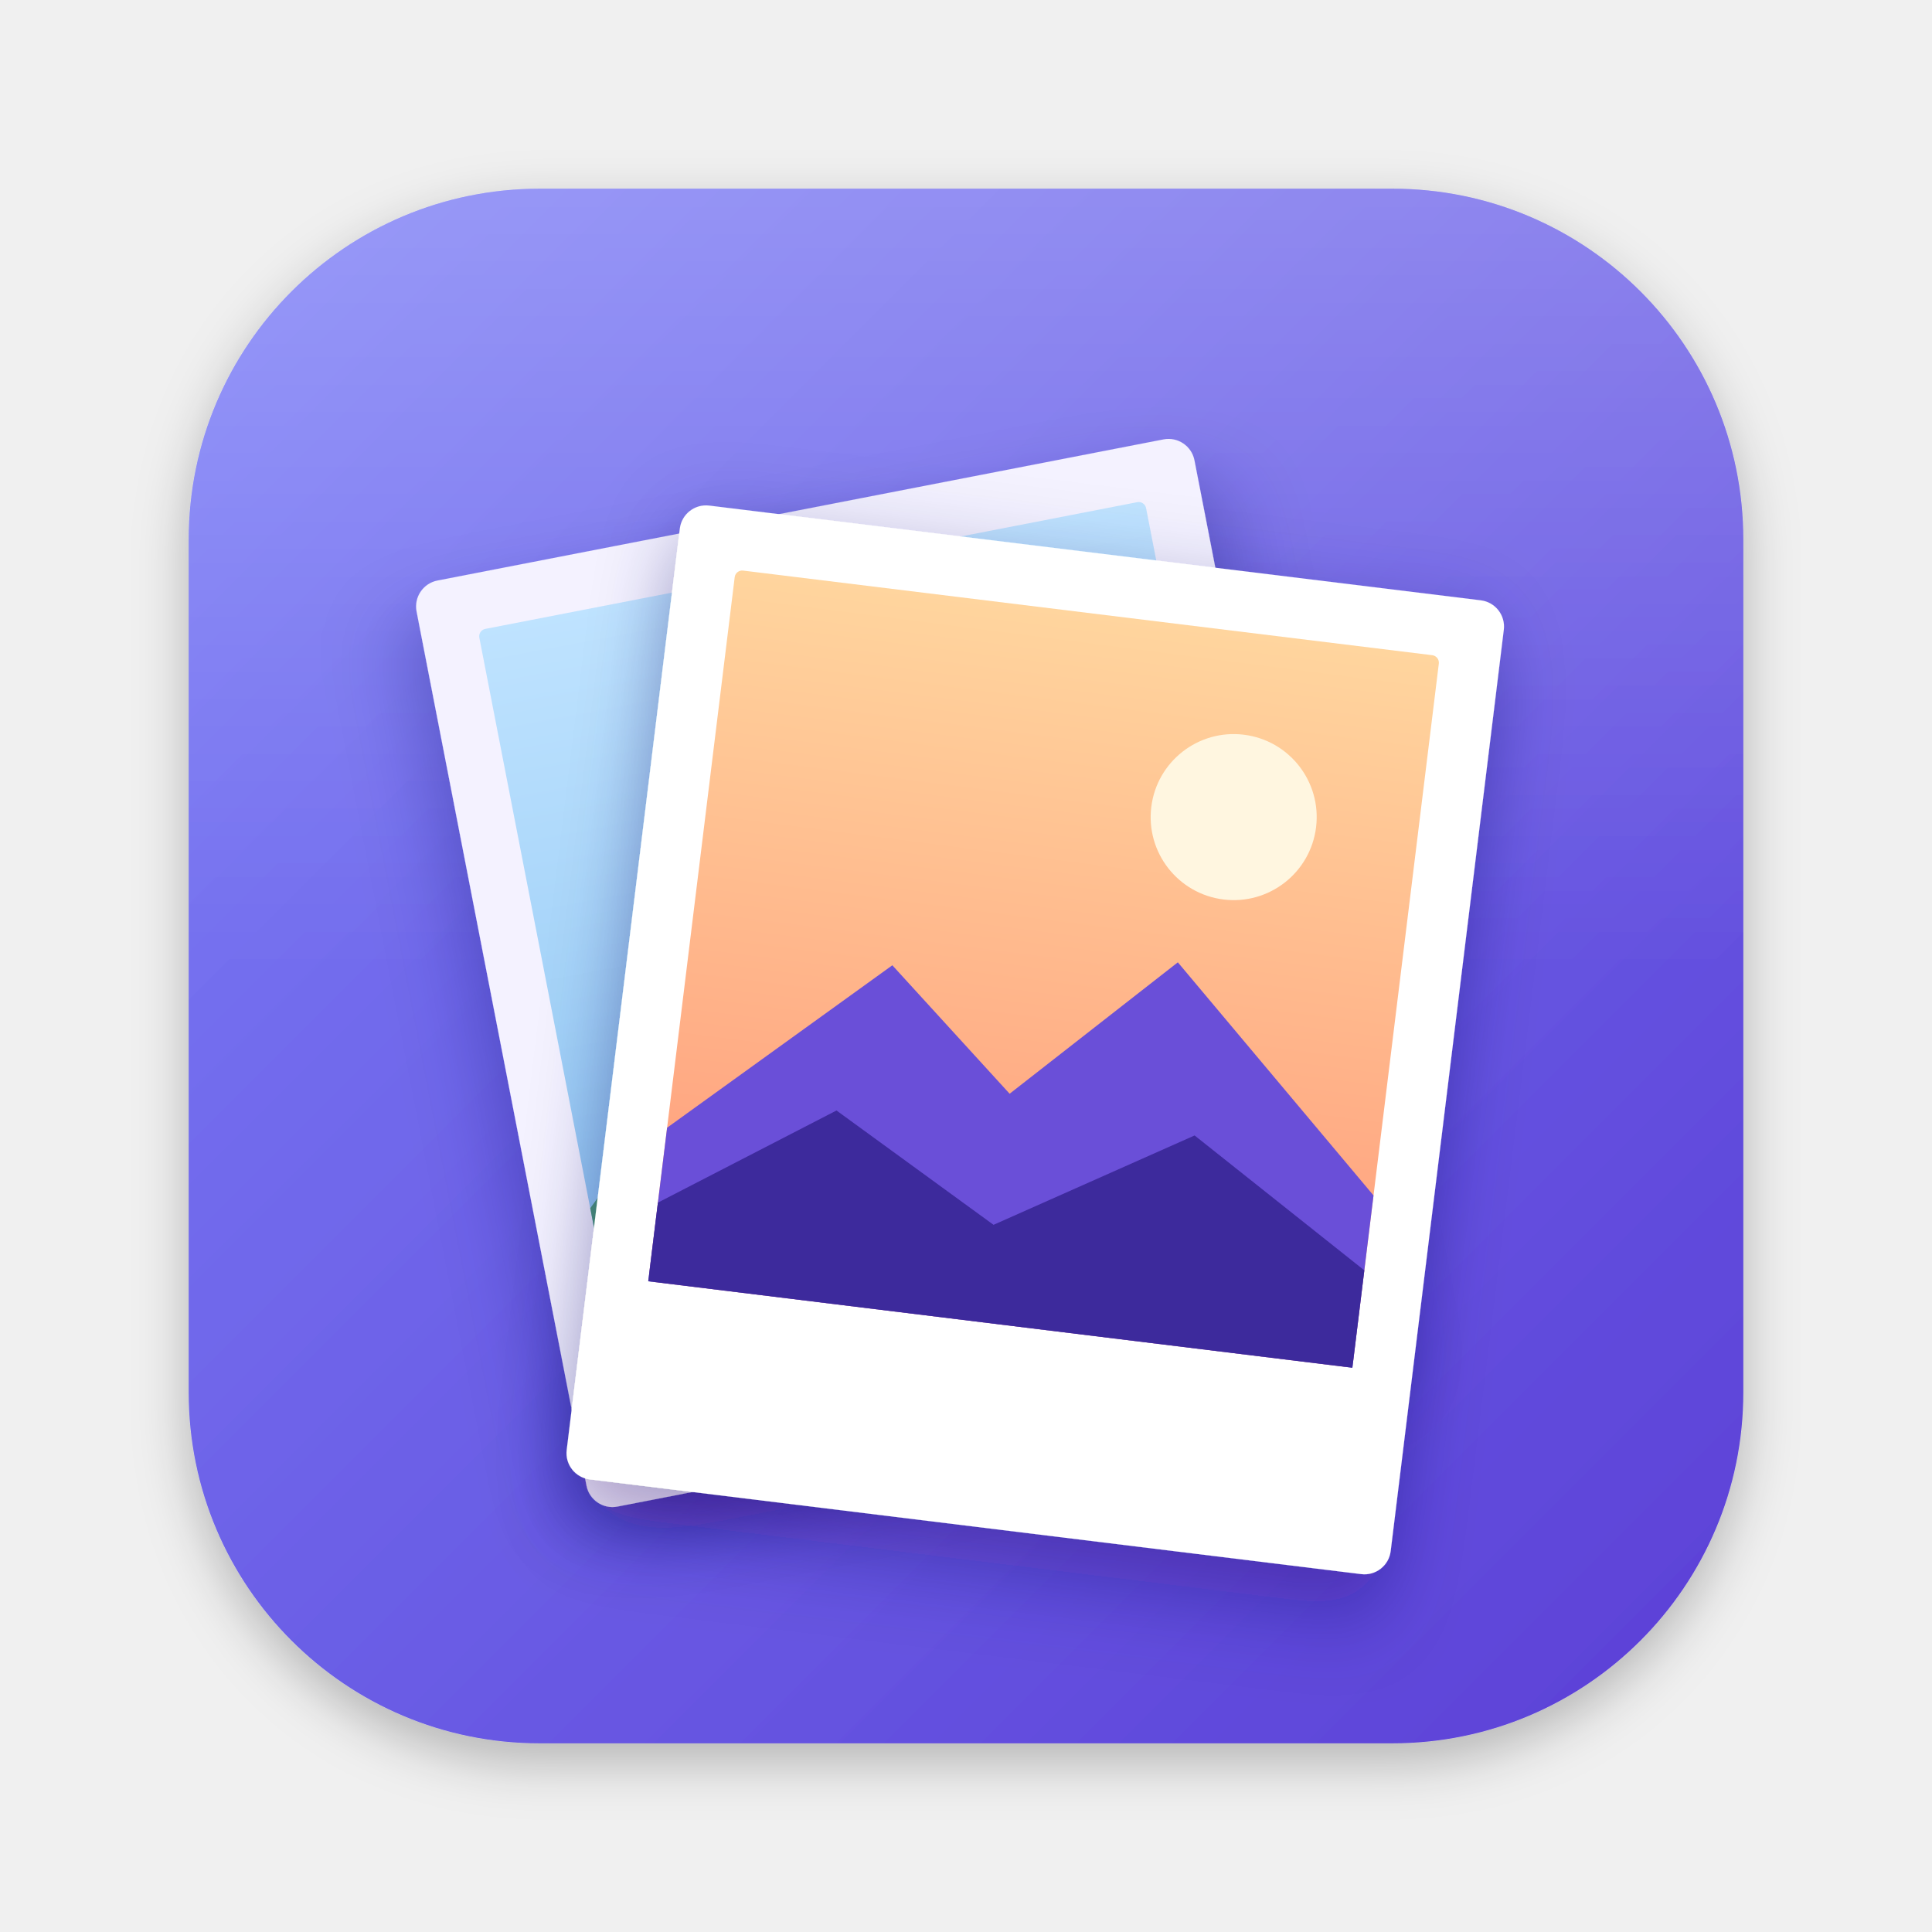
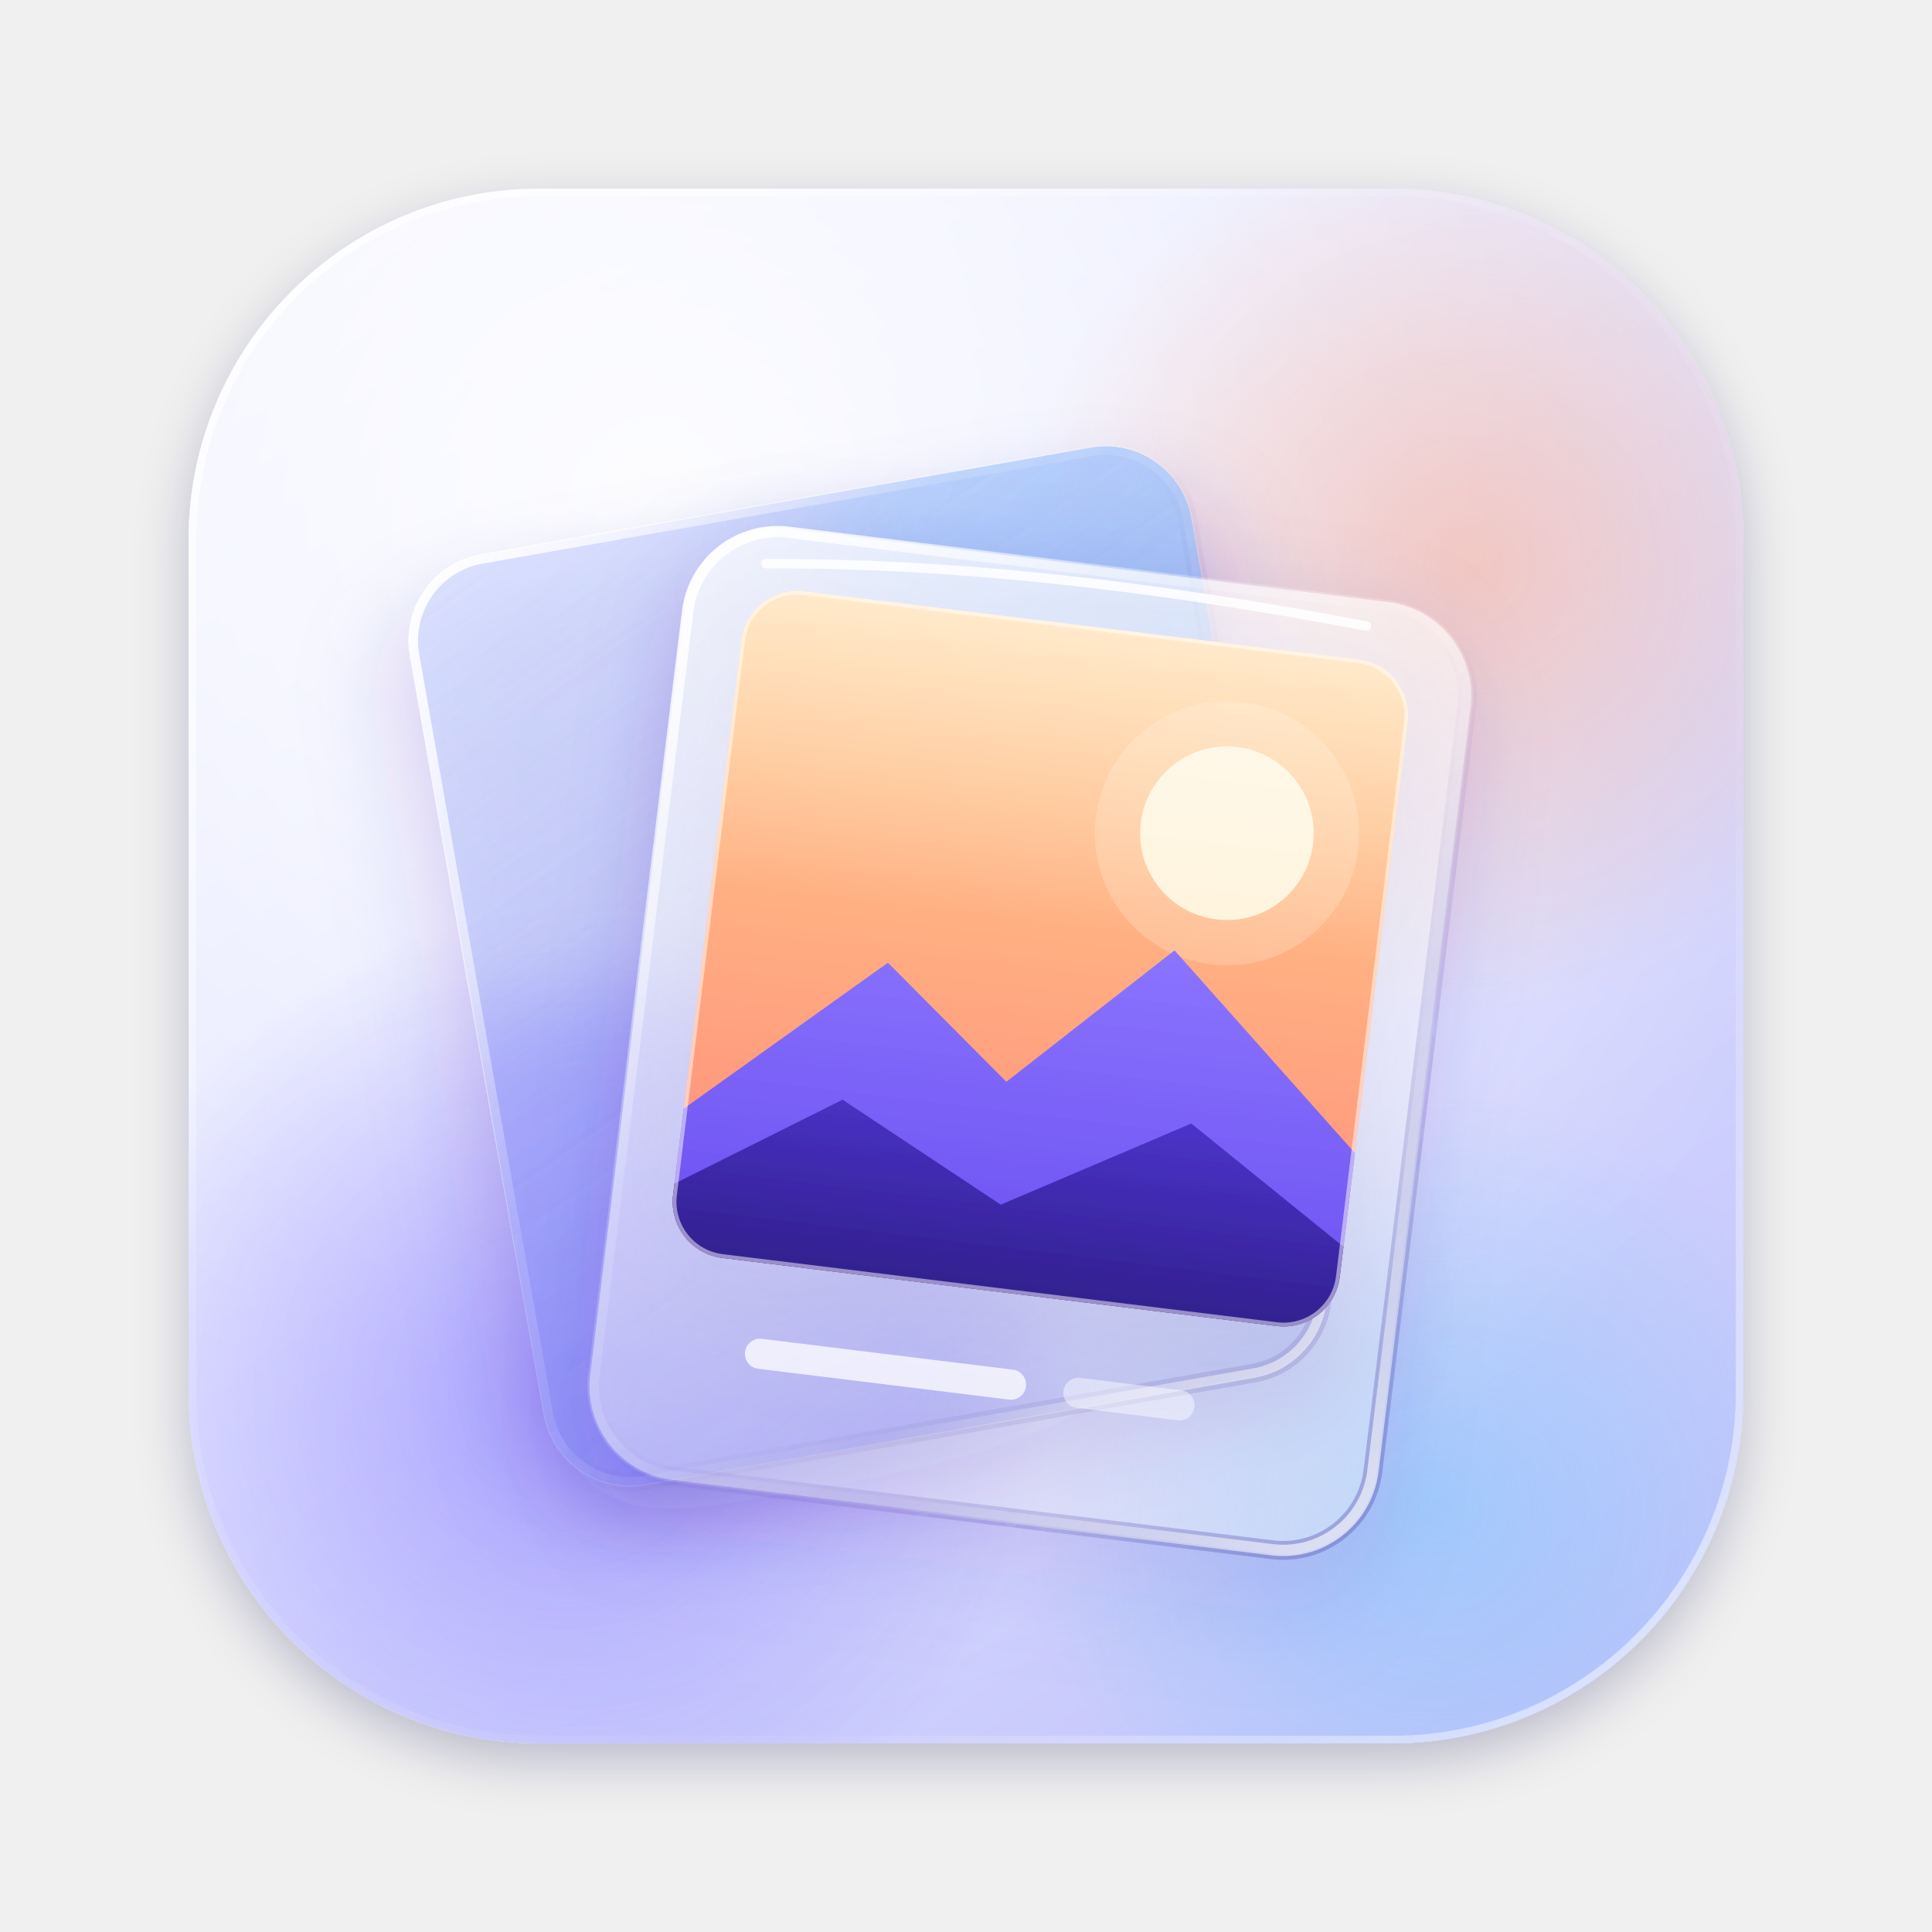
<svg xmlns="http://www.w3.org/2000/svg" viewBox="0 0 1024 1024">
  <defs>
-     <linearGradient id="bg" x1="0" y1="0" x2="1" y2="1">
-       <stop offset="0" stop-color="#7c7ff7" />
-       <stop offset="1" stop-color="#5b3fd6" />
+     <linearGradient id="bg" x1="0.15" y1="0" x2="0.85" y2="1">
+       <stop offset="0" stop-color="#eef0ff" />
+       <stop offset="0.55" stop-color="#d9dcff" />
+       <stop offset="1" stop-color="#c3c4fb" />
    </linearGradient>
-     <linearGradient id="sheen" x1="0" y1="0" x2="0" y2="1">
-       <stop offset="0" stop-color="#fff" stop-opacity=".22" />
-       <stop offset=".5" stop-color="#fff" stop-opacity="0" />
+     <radialGradient id="bgGlow" cx="0.3" cy="0.2" r="0.8">
+       <stop offset="0" stop-color="#ffffff" stop-opacity=".9" />
+       <stop offset="1" stop-color="#ffffff" stop-opacity="0" />
+     </radialGradient>
+     <radialGradient id="blobA" cx="0.5" cy="0.5" r="0.5">
+       <stop offset="0" stop-color="#7a6cff" />
+       <stop offset="1" stop-color="#7a6cff" stop-opacity="0" />
+     </radialGradient>
+     <radialGradient id="blobB" cx="0.5" cy="0.5" r="0.5">
+       <stop offset="0" stop-color="#ff9f7a" />
+       <stop offset="1" stop-color="#ff9f7a" stop-opacity="0" />
+     </radialGradient>
+     <radialGradient id="blobC" cx="0.5" cy="0.5" r="0.5">
+       <stop offset="0" stop-color="#5ac8fa" />
+       <stop offset="1" stop-color="#5ac8fa" stop-opacity="0" />
+     </radialGradient>
+     <linearGradient id="glass" x1="0" y1="0" x2="0.4" y2="1">
+       <stop offset="0" stop-color="#ffffff" stop-opacity=".72" />
+       <stop offset="1" stop-color="#ffffff" stop-opacity=".32" />
+     </linearGradient>
+     <linearGradient id="glassBack" x1="0" y1="0" x2="0.4" y2="1">
+       <stop offset="0" stop-color="#d4dcff" stop-opacity=".8" />
+       <stop offset="1" stop-color="#8e98f2" stop-opacity=".5" />
+     </linearGradient>
+     <linearGradient id="rim" x1="0" y1="0" x2="1" y2="1">
+       <stop offset="0" stop-color="#ffffff" stop-opacity="1" />
+       <stop offset="0.35" stop-color="#ffffff" stop-opacity=".15" />
+       <stop offset="0.7" stop-color="#ffffff" stop-opacity=".05" />
+       <stop offset="1" stop-color="#ffffff" stop-opacity=".7" />
    </linearGradient>
    <linearGradient id="sky" x1="0" y1="0" x2="0" y2="1">
-       <stop offset="0" stop-color="#ffd59e" />
-       <stop offset="1" stop-color="#ff9a7a" />
+       <stop offset="0" stop-color="#ffcf8a" />
+       <stop offset="1" stop-color="#ff8a7a" />
    </linearGradient>
-     <linearGradient id="sky2" x1="0" y1="0" x2="0" y2="1">
-       <stop offset="0" stop-color="#bfe3ff" />
-       <stop offset="1" stop-color="#8cc4f2" />
+     <linearGradient id="hillFar" x1="0" y1="0" x2="0" y2="1">
+       <stop offset="0" stop-color="#8b74ff" />
+       <stop offset="1" stop-color="#6a4ff0" />
    </linearGradient>
-     <filter id="shadow" x="-30%" y="-30%" width="160%" height="160%">
-       <feDropShadow dx="0" dy="18" stdDeviation="22" flood-color="#1e1065" flood-opacity=".38" />
+     <linearGradient id="hillNear" x1="0" y1="0" x2="0" y2="1">
+       <stop offset="0" stop-color="#4b33c9" />
+       <stop offset="1" stop-color="#32208f" />
+     </linearGradient>
+     <linearGradient id="edge" x1="0" y1="0" x2="1" y2="1">
+       <stop offset="0.5" stop-color="#2a1d8f" stop-opacity="0" />
+       <stop offset="1" stop-color="#2a1d8f" stop-opacity=".28" />
+     </linearGradient>
+     <linearGradient id="gloss" x1="0" y1="0" x2="0" y2="1">
+       <stop offset="0" stop-color="#ffffff" stop-opacity=".55" />
+       <stop offset="0.45" stop-color="#ffffff" stop-opacity="0" />
+     </linearGradient>
+     <filter id="frost" x="-20%" y="-20%" width="140%" height="140%">
+       <feGaussianBlur stdDeviation="28" />
+     </filter>
+     <filter id="soft" x="-30%" y="-30%" width="160%" height="160%">
+       <feDropShadow dx="0" dy="22" stdDeviation="26" flood-color="#3b2aa8" flood-opacity=".28" />
    </filter>
    <filter id="outer" x="-10%" y="-10%" width="120%" height="125%">
-       <feDropShadow dx="0" dy="10" stdDeviation="14" flood-color="#000" flood-opacity=".25" />
+       <feDropShadow dx="0" dy="10" stdDeviation="14" flood-color="#1b1350" flood-opacity=".22" />
    </filter>
+     <clipPath id="body">
+       <rect x="100" y="100" width="824" height="824" rx="186" />
+     </clipPath>
+     <clipPath id="backPane">
+       <rect x="250" y="262" width="420" height="500" rx="46" />
+     </clipPath>
+     <clipPath id="photo">
+       <rect x="372" y="330" width="356" height="356" rx="30" />
+     </clipPath>
  </defs>
  <g filter="url(#outer)">
    <rect x="100" y="100" width="824" height="824" rx="186" fill="url(#bg)" />
-     <rect x="100" y="100" width="824" height="824" rx="186" fill="url(#sheen)" />
  </g>
-   <g transform="rotate(-11 512 512)" filter="url(#shadow)">
-     <rect x="262" y="258" width="420" height="500" rx="14" fill="#f4f2ff" />
-     <rect x="292" y="288" width="360" height="380" rx="4" fill="url(#sky2)" />
-     <path d="M292 600 L400 500 L470 560 L560 470 L652 560 L652 668 L292 668 Z" fill="#4f9a7a" />
+   <g clip-path="url(#body)">
+     <rect x="100" y="100" width="824" height="824" fill="url(#bgGlow)" />
+     <circle cx="300" cy="740" r="260" fill="url(#blobA)" opacity=".55" />
+     <circle cx="780" cy="300" r="240" fill="url(#blobB)" opacity=".45" />
+     <circle cx="760" cy="800" r="220" fill="url(#blobC)" opacity=".35" />
  </g>
-   <g transform="rotate(7 540 540)" filter="url(#shadow)">
-     <rect x="330" y="290" width="440" height="520" rx="14" fill="#ffffff" />
-     <rect x="362" y="322" width="376" height="380" rx="4" fill="url(#sky)" />
-     <circle cx="640" cy="420" r="44" fill="#fff6e0" />
-     <path d="M362 620 L470 520 L540 580 L620 500 L738 610 L738 702 L362 702 Z" fill="#6b4fd8" />
-     <path d="M362 660 L450 600 L540 650 L640 590 L738 650 L738 702 L362 702 Z" fill="#3d2a9c" />
+   <rect x="102" y="102" width="820" height="820" rx="184" fill="none" stroke="url(#rim)" stroke-width="4" opacity=".9" />
+   <g transform="rotate(-10 460 512)" filter="url(#soft)">
+     <g clip-path="url(#backPane)">
+       <g filter="url(#frost)">
+         <circle cx="300" cy="700" r="200" fill="#7a6cff" opacity=".7" />
+         <circle cx="620" cy="320" r="160" fill="#5ac8fa" opacity=".6" />
+       </g>
+       <rect x="250" y="262" width="420" height="500" fill="url(#glassBack)" />
+     </g>
+     <rect x="252" y="264" width="416" height="496" rx="44" fill="none" stroke="url(#edge)" stroke-width="10" />
+     <rect x="252" y="264" width="416" height="496" rx="44" fill="none" stroke="url(#rim)" stroke-width="5" />
+   </g>
+   <g transform="rotate(7 550 520)" filter="url(#soft)">
+     <rect x="340" y="298" width="420" height="508" rx="50" fill="url(#glass)" />
+     <g clip-path="url(#photo)">
+       <rect x="372" y="330" width="356" height="356" fill="url(#sky)" />
+       <circle cx="640" cy="430" r="46" fill="#fff4dc" />
+       <circle cx="640" cy="430" r="70" fill="#fff4dc" opacity=".25" />
+       <path d="M372 610 L470 520 L540 575 L620 495 L728 590 L728 686 L372 686 Z" fill="url(#hillFar)" />
+       <path d="M372 650 L455 595 L545 640 L640 585 L728 640 L728 686 L372 686 Z" fill="url(#hillNear)" />
+       <rect x="372" y="330" width="356" height="356" fill="url(#gloss)" />
+     </g>
+     <rect x="373" y="331" width="354" height="354" rx="29" fill="none" stroke="#ffffff" stroke-opacity=".5" stroke-width="2" />
+     <rect x="420" y="726" width="150" height="16" rx="8" fill="#ffffff" opacity=".75" />
+     <rect x="590" y="726" width="70" height="16" rx="8" fill="#ffffff" opacity=".45" />
+     <rect x="342" y="300" width="416" height="504" rx="48" fill="none" stroke="url(#edge)" stroke-width="10" />
+     <rect x="342" y="300" width="416" height="504" rx="48" fill="none" stroke="url(#rim)" stroke-width="6" />
+     <path d="M380 318 Q 520 300 700 312" stroke="#ffffff" stroke-opacity=".85" stroke-width="5" stroke-linecap="round" fill="none" />
  </g>
</svg>
